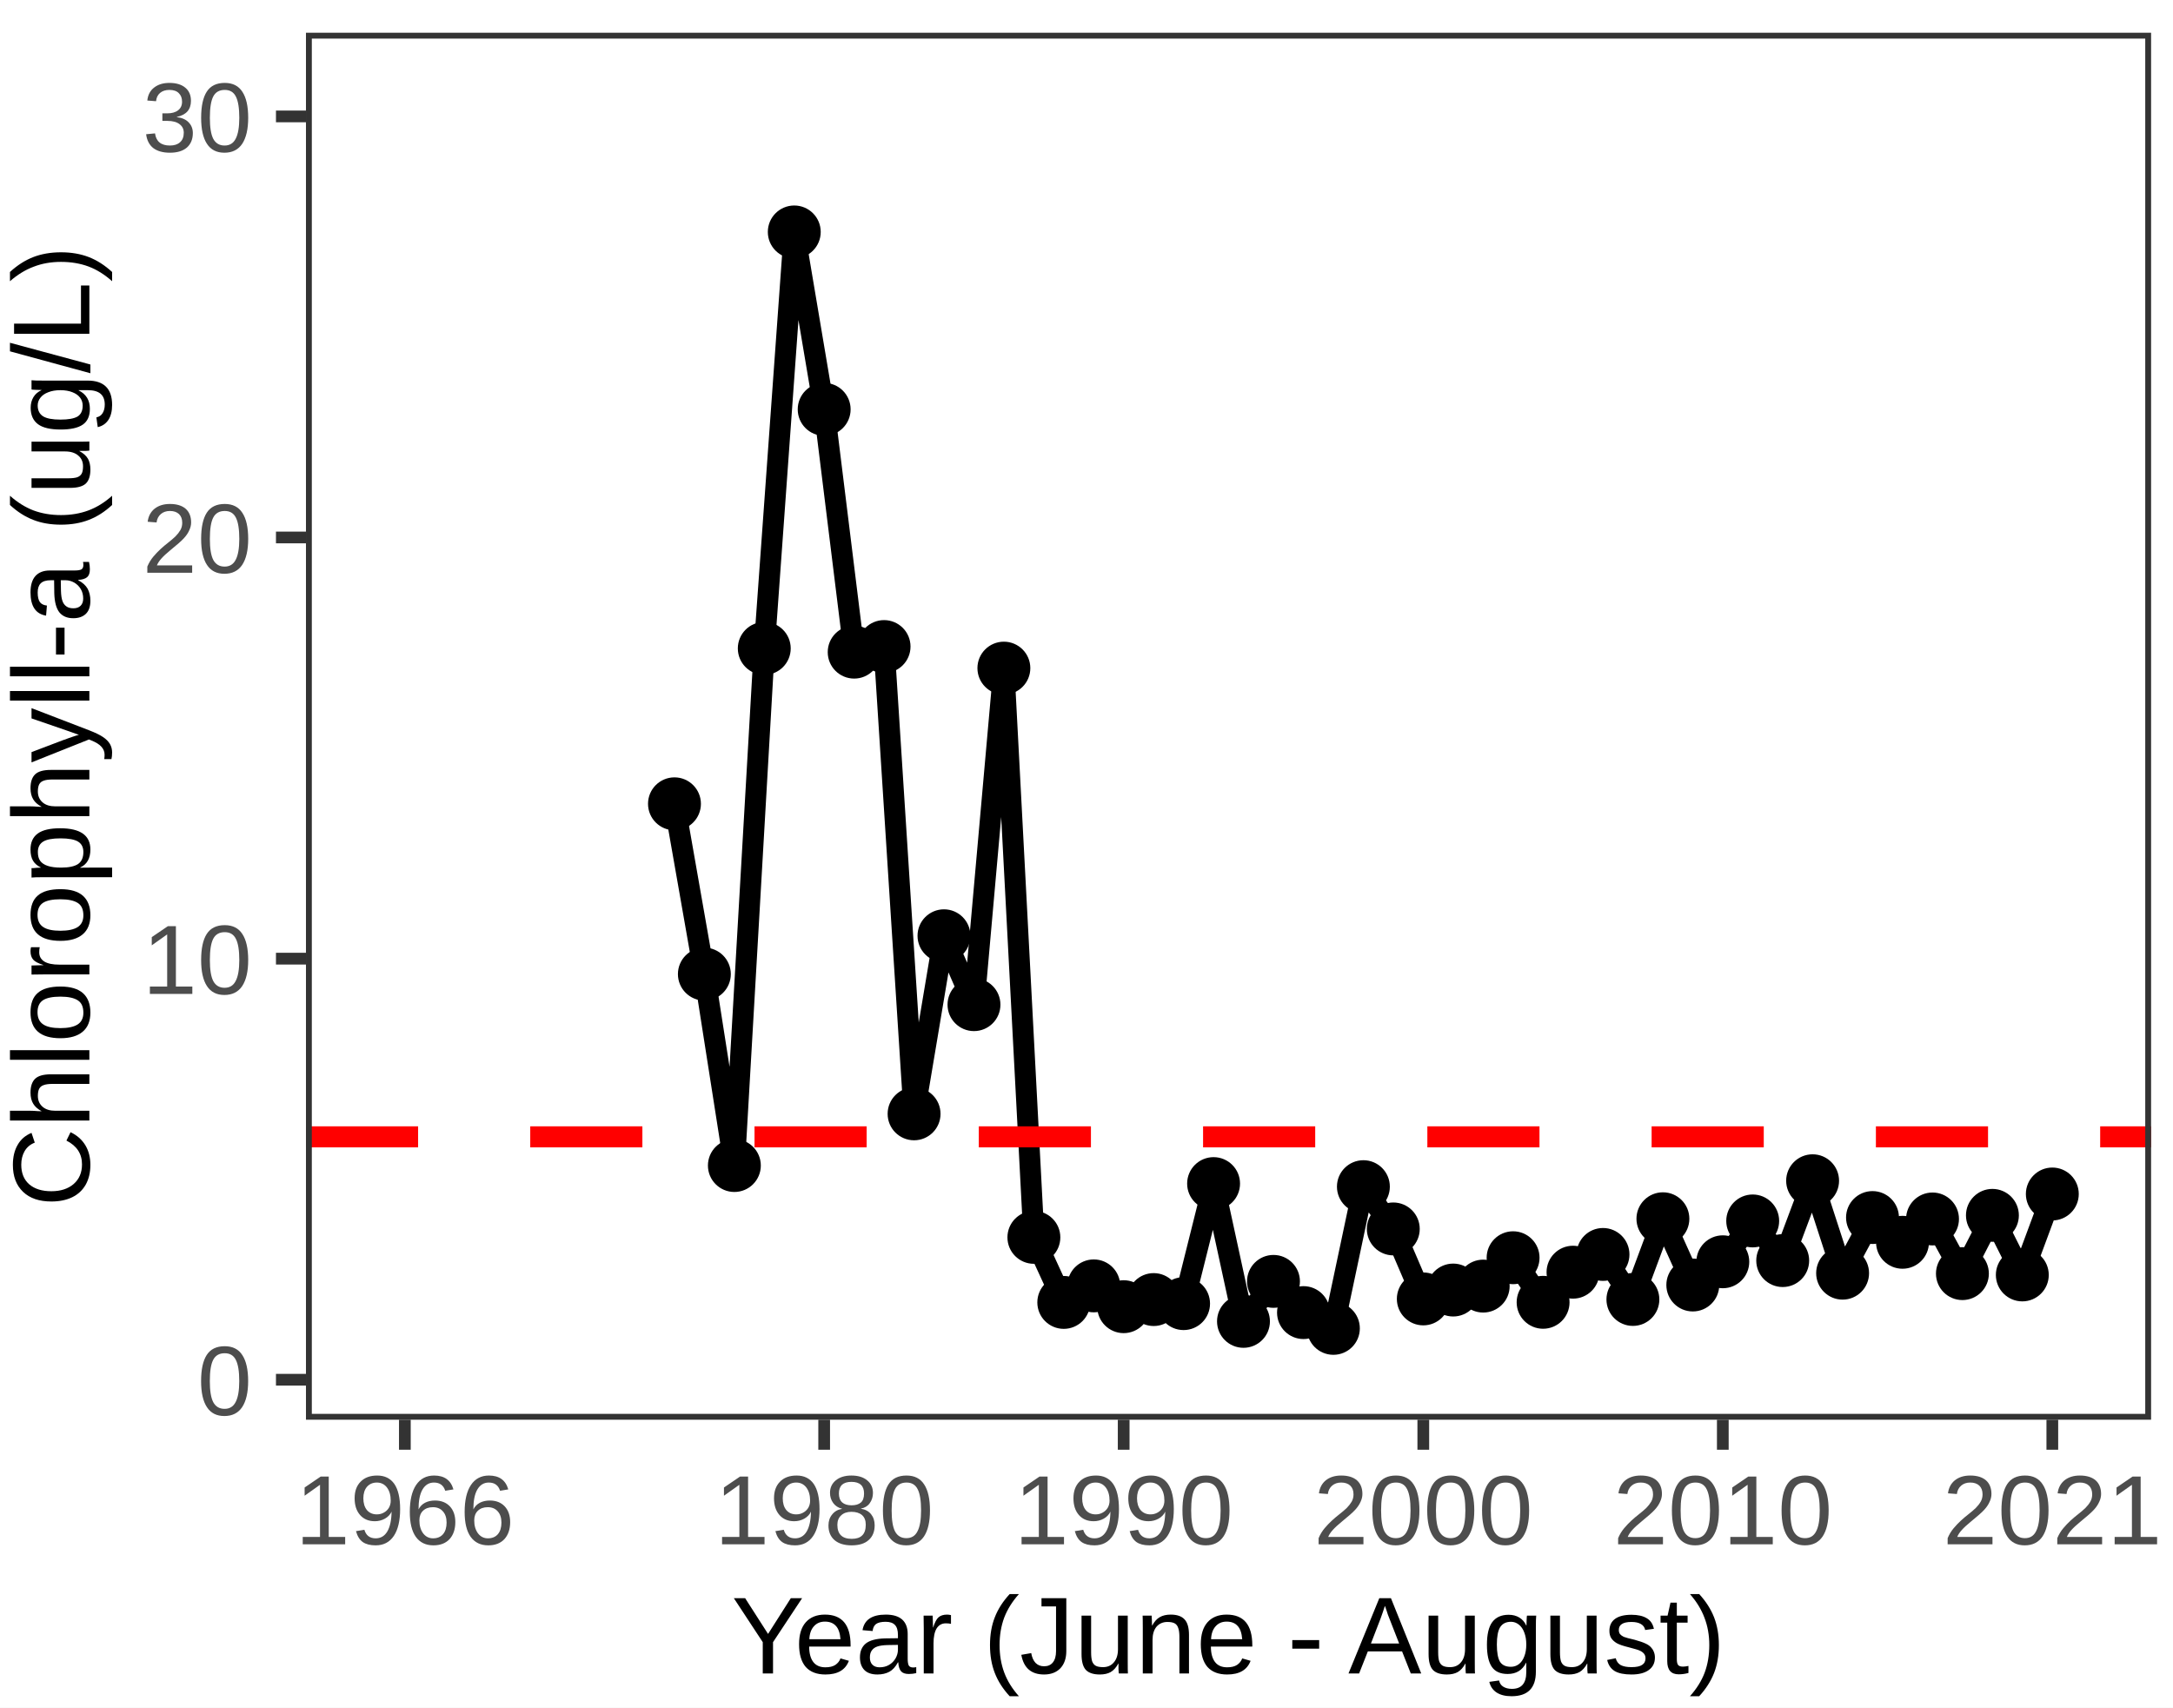
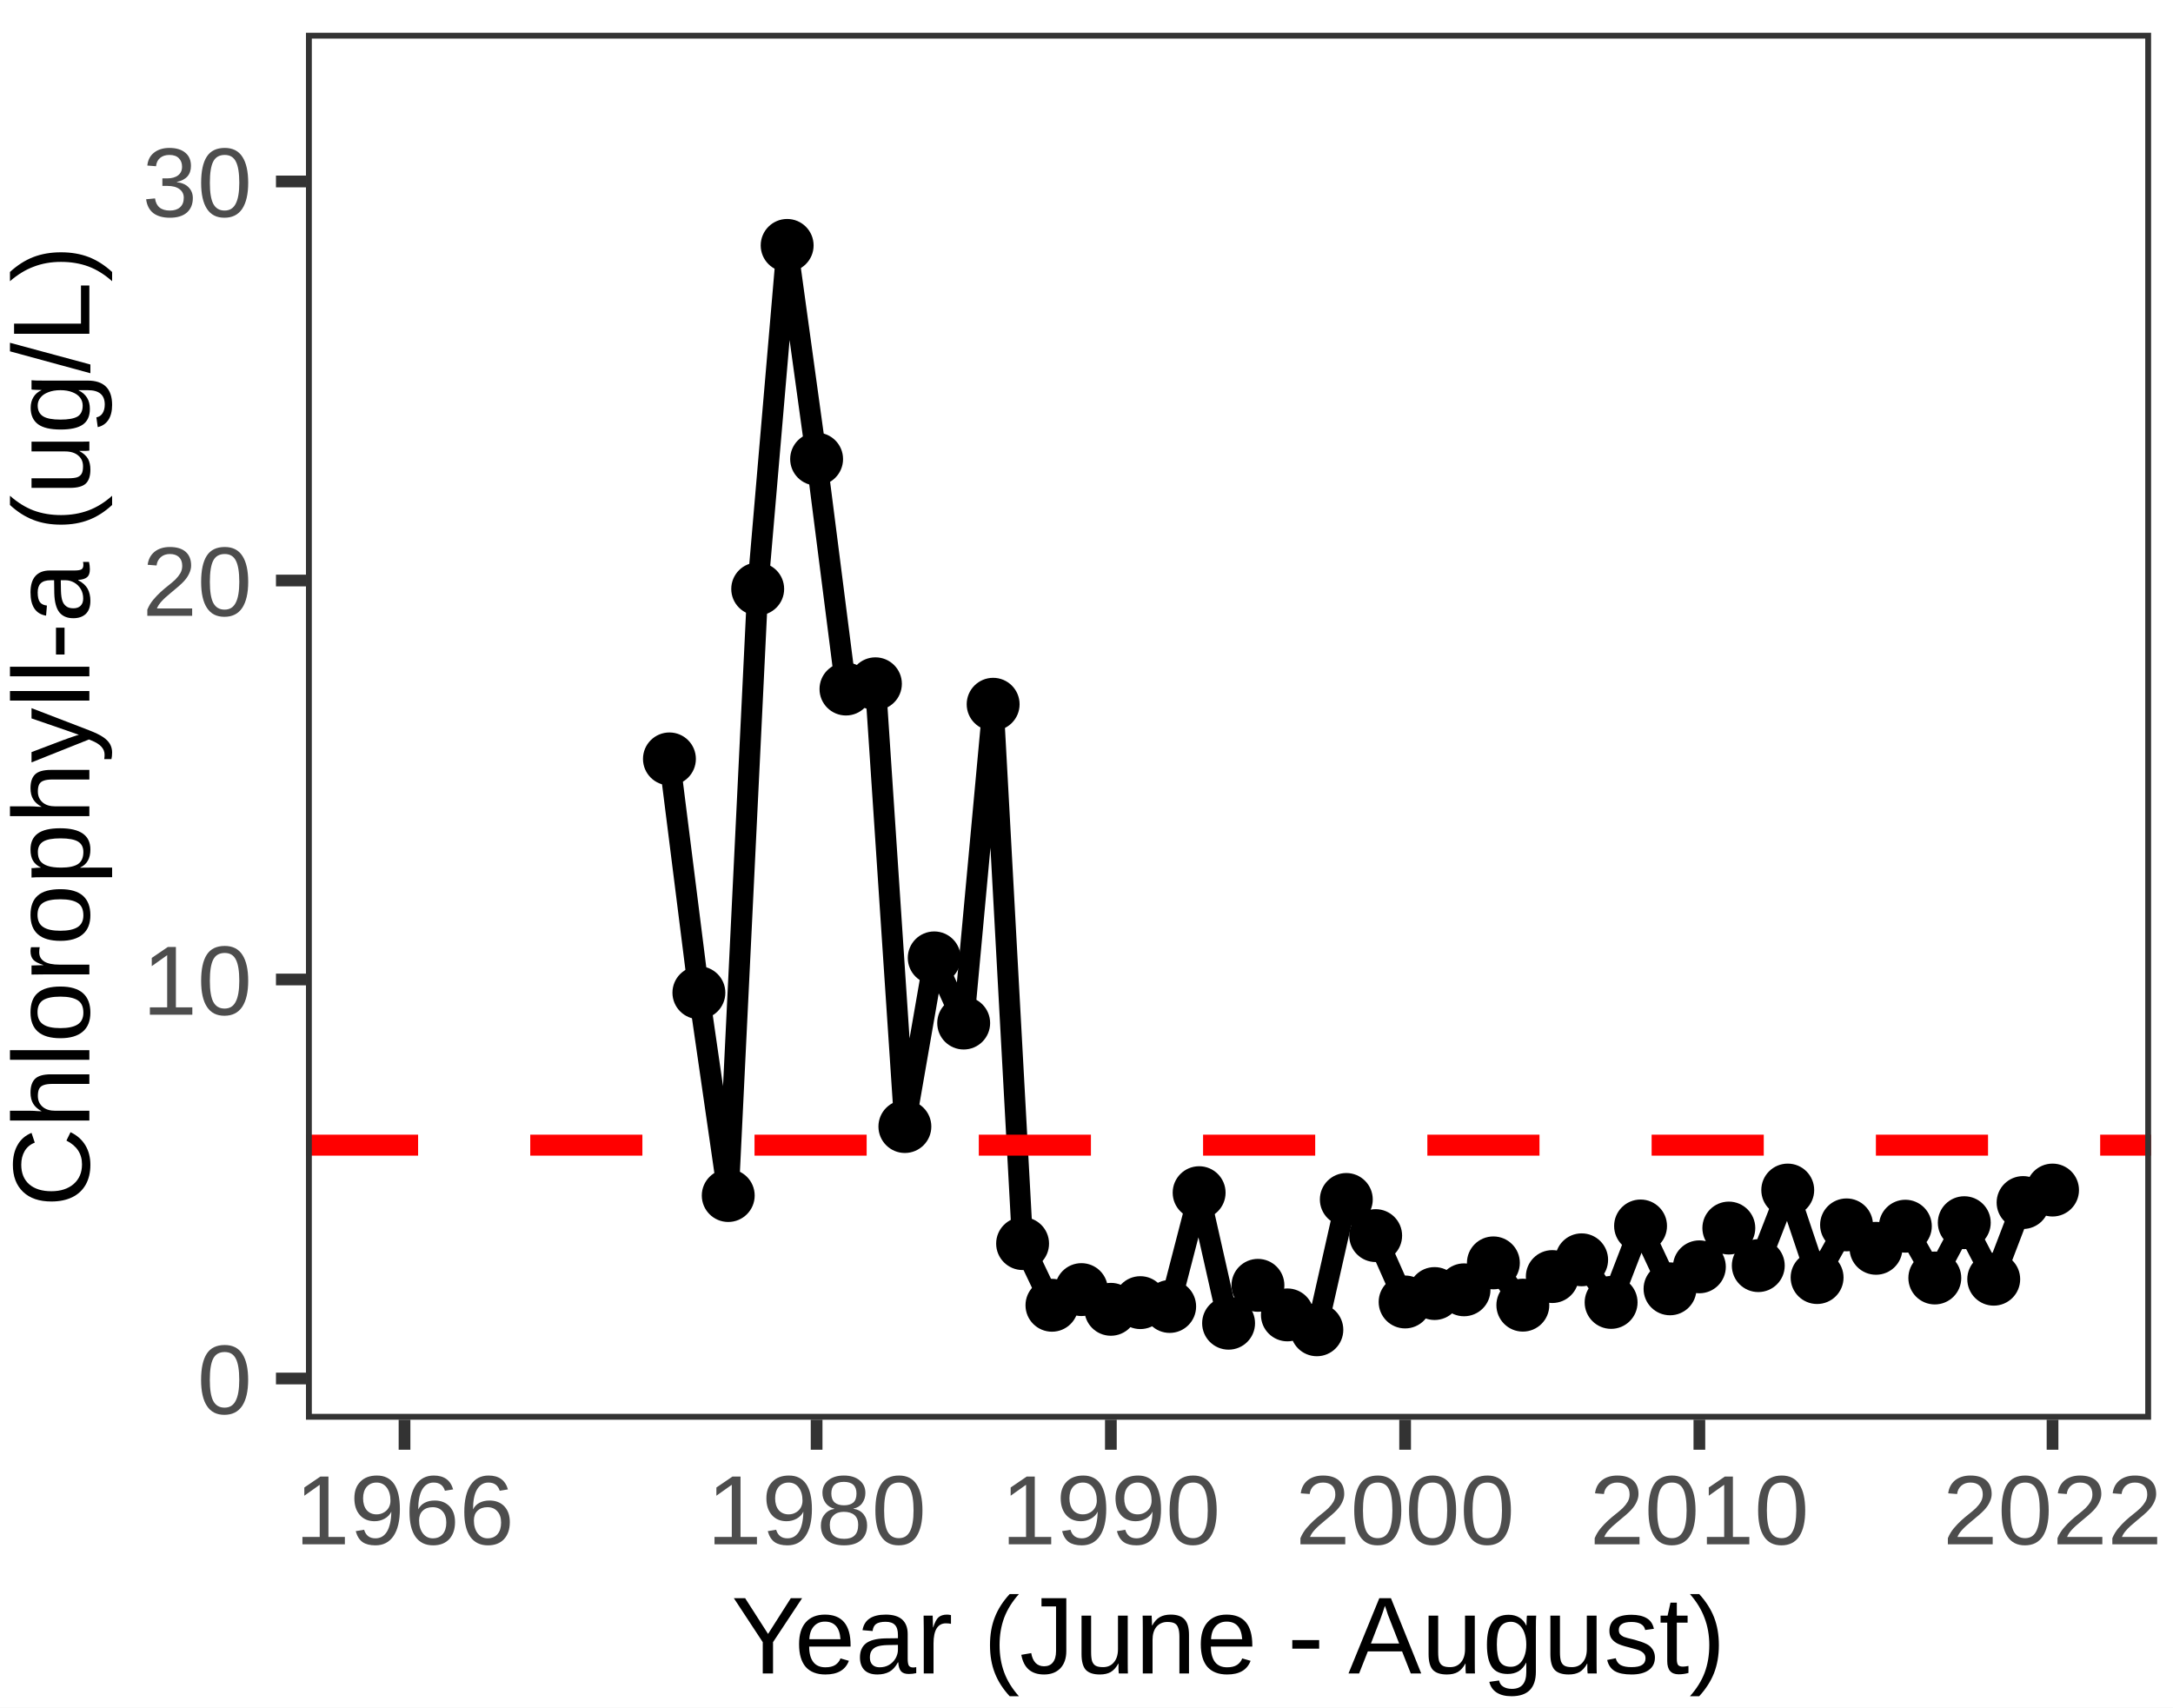
<svg xmlns="http://www.w3.org/2000/svg" class="svglite" width="198.43pt" height="155.91pt" viewBox="0 0 198.43 155.91">
  <defs>
    <style type="text/css">
    .svglite line, .svglite polyline, .svglite polygon, .svglite path, .svglite rect, .svglite circle {
      fill: none;
      stroke: #000000;
      stroke-linecap: round;
      stroke-linejoin: round;
      stroke-miterlimit: 10.00;
    }
    .svglite text {
      white-space: pre;
    }
  </style>
  </defs>
  <rect width="100%" height="100%" style="stroke: none; fill: #FFFFFF;" />
  <defs>
    <clipPath id="cpMC4wMHwxOTguNDN8MC4wMHwxNTUuOTE=">
      <rect x="0.00" y="0.00" width="198.43" height="155.91" />
    </clipPath>
  </defs>
  <g clip-path="url(#cpMC4wMHwxOTguNDN8MC4wMHwxNTUuOTE=)">
    <rect x="0.00" y="0.00" width="198.43" height="155.91" style="stroke-width: 1.07; stroke: #FFFFFF; fill: #FFFFFF;" />
  </g>
  <defs>
    <clipPath id="cpMjcuOTR8MTk2LjQzfDIuOTl8MTI5LjY0">
      <rect x="27.94" y="2.99" width="168.49" height="126.65" />
    </clipPath>
  </defs>
  <g clip-path="url(#cpMjcuOTR8MTk2LjQzfDIuOTl8MTI5LjY0)">
    <rect x="27.94" y="2.99" width="168.49" height="126.65" style="stroke-width: 1.07; stroke: none; fill: #FFFFFF;" />
-     <polyline points="61.59,73.40 64.32,88.95 67.06,106.43 69.79,59.21 72.53,21.18 75.26,37.38 78.00,59.55 80.73,59.04 83.47,101.71 86.20,85.45 88.94,91.74 91.67,61.01 94.41,112.99 97.14,118.93 99.88,117.42 102.61,119.32 105.35,118.67 108.08,119.04 110.82,108.08 113.55,120.66 116.29,117.01 119.03,119.86 121.76,121.30 124.50,108.36 127.23,112.22 129.97,118.61 132.70,117.80 135.44,117.44 138.17,114.85 140.91,118.92 143.64,116.17 146.38,114.55 149.11,118.66 151.85,111.29 154.58,117.34 157.32,115.22 160.05,111.49 162.79,115.11 165.52,107.82 168.26,116.26 170.99,111.18 173.73,113.44 176.47,111.31 179.20,116.30 181.94,110.98 184.67,116.42 187.41,109.03 " style="stroke-width: 1.92; stroke-linecap: butt;" />
-     <circle cx="61.59" cy="73.40" r="2.06" style="stroke-width: 0.71; fill: #000000;" />
-     <circle cx="64.32" cy="88.95" r="2.06" style="stroke-width: 0.71; fill: #000000;" />
-     <circle cx="67.06" cy="106.43" r="2.06" style="stroke-width: 0.71; fill: #000000;" />
-     <circle cx="69.79" cy="59.21" r="2.06" style="stroke-width: 0.71; fill: #000000;" />
-     <circle cx="72.53" cy="21.18" r="2.06" style="stroke-width: 0.71; fill: #000000;" />
-     <circle cx="75.26" cy="37.38" r="2.06" style="stroke-width: 0.71; fill: #000000;" />
-     <circle cx="78.00" cy="59.55" r="2.06" style="stroke-width: 0.71; fill: #000000;" />
-     <circle cx="80.73" cy="59.04" r="2.06" style="stroke-width: 0.71; fill: #000000;" />
-     <circle cx="83.47" cy="101.71" r="2.06" style="stroke-width: 0.71; fill: #000000;" />
-     <circle cx="86.20" cy="85.45" r="2.06" style="stroke-width: 0.71; fill: #000000;" />
-     <circle cx="88.94" cy="91.74" r="2.06" style="stroke-width: 0.71; fill: #000000;" />
-     <circle cx="91.67" cy="61.01" r="2.06" style="stroke-width: 0.71; fill: #000000;" />
-     <circle cx="94.41" cy="112.99" r="2.06" style="stroke-width: 0.71; fill: #000000;" />
-     <circle cx="97.14" cy="118.93" r="2.06" style="stroke-width: 0.71; fill: #000000;" />
-     <circle cx="99.88" cy="117.42" r="2.06" style="stroke-width: 0.71; fill: #000000;" />
-     <circle cx="102.61" cy="119.32" r="2.06" style="stroke-width: 0.71; fill: #000000;" />
-     <circle cx="105.35" cy="118.67" r="2.06" style="stroke-width: 0.71; fill: #000000;" />
-     <circle cx="108.08" cy="119.04" r="2.06" style="stroke-width: 0.71; fill: #000000;" />
-     <circle cx="110.82" cy="108.08" r="2.06" style="stroke-width: 0.71; fill: #000000;" />
-     <circle cx="113.55" cy="120.66" r="2.06" style="stroke-width: 0.71; fill: #000000;" />
-     <circle cx="116.29" cy="117.01" r="2.06" style="stroke-width: 0.71; fill: #000000;" />
-     <circle cx="119.03" cy="119.86" r="2.06" style="stroke-width: 0.71; fill: #000000;" />
-     <circle cx="121.76" cy="121.30" r="2.06" style="stroke-width: 0.71; fill: #000000;" />
-     <circle cx="124.50" cy="108.36" r="2.06" style="stroke-width: 0.71; fill: #000000;" />
-     <circle cx="127.23" cy="112.22" r="2.06" style="stroke-width: 0.71; fill: #000000;" />
-     <circle cx="129.97" cy="118.61" r="2.06" style="stroke-width: 0.71; fill: #000000;" />
-     <circle cx="132.70" cy="117.80" r="2.06" style="stroke-width: 0.71; fill: #000000;" />
-     <circle cx="135.44" cy="117.44" r="2.06" style="stroke-width: 0.71; fill: #000000;" />
-     <circle cx="138.17" cy="114.85" r="2.06" style="stroke-width: 0.71; fill: #000000;" />
-     <circle cx="140.91" cy="118.92" r="2.06" style="stroke-width: 0.71; fill: #000000;" />
-     <circle cx="143.64" cy="116.17" r="2.06" style="stroke-width: 0.71; fill: #000000;" />
-     <circle cx="146.38" cy="114.55" r="2.06" style="stroke-width: 0.71; fill: #000000;" />
-     <circle cx="149.11" cy="118.66" r="2.06" style="stroke-width: 0.71; fill: #000000;" />
-     <circle cx="151.85" cy="111.29" r="2.06" style="stroke-width: 0.71; fill: #000000;" />
-     <circle cx="154.58" cy="117.34" r="2.06" style="stroke-width: 0.71; fill: #000000;" />
-     <circle cx="157.32" cy="115.22" r="2.06" style="stroke-width: 0.71; fill: #000000;" />
-     <circle cx="160.05" cy="111.49" r="2.06" style="stroke-width: 0.71; fill: #000000;" />
-     <circle cx="162.79" cy="115.11" r="2.06" style="stroke-width: 0.71; fill: #000000;" />
-     <circle cx="165.52" cy="107.82" r="2.06" style="stroke-width: 0.71; fill: #000000;" />
-     <circle cx="168.26" cy="116.26" r="2.06" style="stroke-width: 0.71; fill: #000000;" />
-     <circle cx="170.99" cy="111.18" r="2.06" style="stroke-width: 0.71; fill: #000000;" />
-     <circle cx="173.73" cy="113.44" r="2.06" style="stroke-width: 0.71; fill: #000000;" />
-     <circle cx="176.47" cy="111.31" r="2.06" style="stroke-width: 0.71; fill: #000000;" />
-     <circle cx="179.20" cy="116.30" r="2.06" style="stroke-width: 0.71; fill: #000000;" />
-     <circle cx="181.94" cy="110.98" r="2.06" style="stroke-width: 0.71; fill: #000000;" />
-     <circle cx="184.67" cy="116.42" r="2.06" style="stroke-width: 0.71; fill: #000000;" />
-     <circle cx="187.41" cy="109.03" r="2.06" style="stroke-width: 0.71; fill: #000000;" />
-     <line x1="27.94" y1="103.81" x2="196.43" y2="103.81" style="stroke-width: 1.92; stroke: #FF0000; stroke-dasharray: 10.24,10.24; stroke-linecap: butt;" />
+     <polyline points="61.13,69.30 63.82,90.65 66.50,109.17 69.19,53.78 71.88,22.41 74.57,41.92 77.25,62.92 79.94,62.44 82.63,102.87 85.31,87.47 88.00,93.42 90.69,64.31 93.38,113.56 96.06,119.19 98.75,117.76 101.44,119.56 104.13,118.95 106.81,119.30 109.50,108.91 112.19,120.83 114.87,117.37 117.56,120.07 120.25,121.43 122.94,109.53 125.62,112.83 128.31,118.89 131.00,118.12 133.69,117.78 136.37,115.32 139.06,119.18 141.75,116.57 144.43,115.04 147.12,118.93 149.81,111.95 152.50,117.69 155.18,115.68 157.87,112.14 160.56,115.57 163.25,108.67 165.93,116.66 168.62,111.85 171.31,113.99 173.99,111.97 176.68,116.70 179.37,111.65 182.06,116.81 184.74,109.81 187.43,108.67 " style="stroke-width: 1.92; stroke-linecap: butt;" />
+     <circle cx="61.13" cy="69.30" r="2.06" style="stroke-width: 0.71; fill: #000000;" />
+     <circle cx="63.82" cy="90.65" r="2.06" style="stroke-width: 0.71; fill: #000000;" />
+     <circle cx="66.50" cy="109.17" r="2.06" style="stroke-width: 0.71; fill: #000000;" />
+     <circle cx="69.19" cy="53.78" r="2.06" style="stroke-width: 0.71; fill: #000000;" />
+     <circle cx="71.88" cy="22.41" r="2.06" style="stroke-width: 0.71; fill: #000000;" />
+     <circle cx="74.57" cy="41.92" r="2.06" style="stroke-width: 0.71; fill: #000000;" />
+     <circle cx="77.25" cy="62.92" r="2.06" style="stroke-width: 0.71; fill: #000000;" />
+     <circle cx="79.94" cy="62.44" r="2.06" style="stroke-width: 0.71; fill: #000000;" />
+     <circle cx="82.63" cy="102.87" r="2.06" style="stroke-width: 0.71; fill: #000000;" />
+     <circle cx="85.31" cy="87.47" r="2.06" style="stroke-width: 0.71; fill: #000000;" />
+     <circle cx="88.00" cy="93.42" r="2.06" style="stroke-width: 0.71; fill: #000000;" />
+     <circle cx="90.69" cy="64.31" r="2.06" style="stroke-width: 0.71; fill: #000000;" />
+     <circle cx="93.38" cy="113.56" r="2.06" style="stroke-width: 0.71; fill: #000000;" />
+     <circle cx="96.06" cy="119.19" r="2.06" style="stroke-width: 0.71; fill: #000000;" />
+     <circle cx="98.75" cy="117.76" r="2.06" style="stroke-width: 0.71; fill: #000000;" />
+     <circle cx="101.44" cy="119.56" r="2.06" style="stroke-width: 0.71; fill: #000000;" />
+     <circle cx="104.13" cy="118.95" r="2.06" style="stroke-width: 0.71; fill: #000000;" />
+     <circle cx="106.81" cy="119.30" r="2.06" style="stroke-width: 0.71; fill: #000000;" />
+     <circle cx="109.50" cy="108.91" r="2.06" style="stroke-width: 0.71; fill: #000000;" />
+     <circle cx="112.19" cy="120.83" r="2.06" style="stroke-width: 0.71; fill: #000000;" />
+     <circle cx="114.87" cy="117.37" r="2.06" style="stroke-width: 0.71; fill: #000000;" />
+     <circle cx="117.56" cy="120.07" r="2.06" style="stroke-width: 0.71; fill: #000000;" />
+     <circle cx="120.25" cy="121.43" r="2.06" style="stroke-width: 0.71; fill: #000000;" />
+     <circle cx="122.94" cy="109.53" r="2.06" style="stroke-width: 0.71; fill: #000000;" />
+     <circle cx="125.62" cy="112.83" r="2.06" style="stroke-width: 0.71; fill: #000000;" />
+     <circle cx="128.31" cy="118.89" r="2.06" style="stroke-width: 0.71; fill: #000000;" />
+     <circle cx="131.00" cy="118.12" r="2.06" style="stroke-width: 0.71; fill: #000000;" />
+     <circle cx="133.69" cy="117.78" r="2.06" style="stroke-width: 0.71; fill: #000000;" />
+     <circle cx="136.37" cy="115.32" r="2.06" style="stroke-width: 0.71; fill: #000000;" />
+     <circle cx="139.06" cy="119.18" r="2.06" style="stroke-width: 0.71; fill: #000000;" />
+     <circle cx="141.75" cy="116.57" r="2.06" style="stroke-width: 0.71; fill: #000000;" />
+     <circle cx="144.43" cy="115.04" r="2.06" style="stroke-width: 0.71; fill: #000000;" />
+     <circle cx="147.12" cy="118.93" r="2.06" style="stroke-width: 0.71; fill: #000000;" />
+     <circle cx="149.81" cy="111.95" r="2.06" style="stroke-width: 0.71; fill: #000000;" />
+     <circle cx="152.50" cy="117.69" r="2.06" style="stroke-width: 0.71; fill: #000000;" />
+     <circle cx="155.18" cy="115.68" r="2.06" style="stroke-width: 0.71; fill: #000000;" />
+     <circle cx="157.87" cy="112.14" r="2.06" style="stroke-width: 0.71; fill: #000000;" />
+     <circle cx="160.56" cy="115.57" r="2.06" style="stroke-width: 0.71; fill: #000000;" />
+     <circle cx="163.25" cy="108.67" r="2.06" style="stroke-width: 0.71; fill: #000000;" />
+     <circle cx="165.93" cy="116.66" r="2.06" style="stroke-width: 0.71; fill: #000000;" />
+     <circle cx="168.62" cy="111.85" r="2.06" style="stroke-width: 0.71; fill: #000000;" />
+     <circle cx="171.31" cy="113.99" r="2.06" style="stroke-width: 0.71; fill: #000000;" />
+     <circle cx="173.99" cy="111.97" r="2.06" style="stroke-width: 0.71; fill: #000000;" />
+     <circle cx="176.68" cy="116.70" r="2.06" style="stroke-width: 0.71; fill: #000000;" />
+     <circle cx="179.37" cy="111.65" r="2.06" style="stroke-width: 0.71; fill: #000000;" />
+     <circle cx="182.06" cy="116.81" r="2.06" style="stroke-width: 0.71; fill: #000000;" />
+     <circle cx="184.74" cy="109.81" r="2.06" style="stroke-width: 0.71; fill: #000000;" />
+     <circle cx="187.43" cy="108.67" r="2.06" style="stroke-width: 0.71; fill: #000000;" />
+     <line x1="27.94" y1="104.57" x2="196.43" y2="104.57" style="stroke-width: 1.92; stroke: #FF0000; stroke-dasharray: 10.24,10.24; stroke-linecap: butt;" />
    <rect x="27.94" y="2.99" width="168.49" height="126.65" style="stroke-width: 1.07; stroke: #333333;" />
  </g>
  <g clip-path="url(#cpMC4wMHwxOTguNDN8MC4wMHwxNTUuOTE=)">
-     <text x="23.01" y="129.21" text-anchor="end" style="font-size: 9.00px;fill: #4D4D4D; font-family: &quot;Arial&quot;;" textLength="5.00px" lengthAdjust="spacingAndGlyphs">0</text>
-     <text x="23.01" y="90.76" text-anchor="end" style="font-size: 9.00px;fill: #4D4D4D; font-family: &quot;Arial&quot;;" textLength="10.01px" lengthAdjust="spacingAndGlyphs">10</text>
-     <text x="23.01" y="52.30" text-anchor="end" style="font-size: 9.00px;fill: #4D4D4D; font-family: &quot;Arial&quot;;" textLength="10.01px" lengthAdjust="spacingAndGlyphs">20</text>
-     <text x="23.01" y="13.85" text-anchor="end" style="font-size: 9.00px;fill: #4D4D4D; font-family: &quot;Arial&quot;;" textLength="10.01px" lengthAdjust="spacingAndGlyphs">30</text>
-     <polyline points="25.20,125.99 27.94,125.99 " style="stroke-width: 1.07; stroke: #333333; stroke-linecap: butt;" />
-     <polyline points="25.20,87.54 27.94,87.54 " style="stroke-width: 1.07; stroke: #333333; stroke-linecap: butt;" />
-     <polyline points="25.20,49.08 27.94,49.08 " style="stroke-width: 1.07; stroke: #333333; stroke-linecap: butt;" />
-     <polyline points="25.20,10.63 27.94,10.63 " style="stroke-width: 1.07; stroke: #333333; stroke-linecap: butt;" />
-     <polyline points="36.97,132.38 36.97,129.64 " style="stroke-width: 1.07; stroke: #333333; stroke-linecap: butt;" />
-     <polyline points="75.26,132.38 75.26,129.64 " style="stroke-width: 1.07; stroke: #333333; stroke-linecap: butt;" />
-     <polyline points="102.61,132.38 102.61,129.64 " style="stroke-width: 1.07; stroke: #333333; stroke-linecap: butt;" />
-     <polyline points="129.97,132.38 129.97,129.64 " style="stroke-width: 1.07; stroke: #333333; stroke-linecap: butt;" />
-     <polyline points="157.32,132.38 157.32,129.64 " style="stroke-width: 1.07; stroke: #333333; stroke-linecap: butt;" />
-     <polyline points="187.41,132.38 187.41,129.64 " style="stroke-width: 1.07; stroke: #333333; stroke-linecap: butt;" />
-     <text x="36.97" y="141.02" text-anchor="middle" style="font-size: 9.00px;fill: #4D4D4D; font-family: &quot;Arial&quot;;" textLength="20.02px" lengthAdjust="spacingAndGlyphs">1966</text>
-     <text x="75.26" y="141.02" text-anchor="middle" style="font-size: 9.00px;fill: #4D4D4D; font-family: &quot;Arial&quot;;" textLength="20.02px" lengthAdjust="spacingAndGlyphs">1980</text>
-     <text x="102.61" y="141.02" text-anchor="middle" style="font-size: 9.00px;fill: #4D4D4D; font-family: &quot;Arial&quot;;" textLength="20.02px" lengthAdjust="spacingAndGlyphs">1990</text>
-     <text x="129.97" y="141.02" text-anchor="middle" style="font-size: 9.00px;fill: #4D4D4D; font-family: &quot;Arial&quot;;" textLength="20.02px" lengthAdjust="spacingAndGlyphs">2000</text>
-     <text x="157.32" y="141.02" text-anchor="middle" style="font-size: 9.00px;fill: #4D4D4D; font-family: &quot;Arial&quot;;" textLength="20.02px" lengthAdjust="spacingAndGlyphs">2010</text>
-     <text x="187.41" y="141.02" text-anchor="middle" style="font-size: 9.00px;fill: #4D4D4D; font-family: &quot;Arial&quot;;" textLength="20.02px" lengthAdjust="spacingAndGlyphs">2021</text>
+     <text x="23.01" y="129.10" text-anchor="end" style="font-size: 9.00px;fill: #4D4D4D; font-family: &quot;Arial&quot;;" textLength="5.00px" lengthAdjust="spacingAndGlyphs">0</text>
+     <text x="23.01" y="92.66" text-anchor="end" style="font-size: 9.00px;fill: #4D4D4D; font-family: &quot;Arial&quot;;" textLength="10.01px" lengthAdjust="spacingAndGlyphs">10</text>
+     <text x="23.01" y="56.23" text-anchor="end" style="font-size: 9.00px;fill: #4D4D4D; font-family: &quot;Arial&quot;;" textLength="10.01px" lengthAdjust="spacingAndGlyphs">20</text>
+     <text x="23.01" y="19.79" text-anchor="end" style="font-size: 9.00px;fill: #4D4D4D; font-family: &quot;Arial&quot;;" textLength="10.01px" lengthAdjust="spacingAndGlyphs">30</text>
+     <polyline points="25.20,125.88 27.94,125.88 " style="stroke-width: 1.07; stroke: #333333; stroke-linecap: butt;" />
+     <polyline points="25.20,89.44 27.94,89.44 " style="stroke-width: 1.07; stroke: #333333; stroke-linecap: butt;" />
+     <polyline points="25.20,53.01 27.94,53.01 " style="stroke-width: 1.07; stroke: #333333; stroke-linecap: butt;" />
+     <polyline points="25.20,16.57 27.94,16.57 " style="stroke-width: 1.07; stroke: #333333; stroke-linecap: butt;" />
+     <polyline points="36.94,132.38 36.94,129.64 " style="stroke-width: 1.07; stroke: #333333; stroke-linecap: butt;" />
+     <polyline points="74.57,132.38 74.57,129.64 " style="stroke-width: 1.07; stroke: #333333; stroke-linecap: butt;" />
+     <polyline points="101.44,132.38 101.44,129.64 " style="stroke-width: 1.07; stroke: #333333; stroke-linecap: butt;" />
+     <polyline points="128.31,132.38 128.31,129.64 " style="stroke-width: 1.07; stroke: #333333; stroke-linecap: butt;" />
+     <polyline points="155.18,132.38 155.18,129.64 " style="stroke-width: 1.07; stroke: #333333; stroke-linecap: butt;" />
+     <polyline points="187.43,132.38 187.43,129.64 " style="stroke-width: 1.07; stroke: #333333; stroke-linecap: butt;" />
+     <text x="36.94" y="141.02" text-anchor="middle" style="font-size: 9.00px;fill: #4D4D4D; font-family: &quot;Arial&quot;;" textLength="20.02px" lengthAdjust="spacingAndGlyphs">1966</text>
+     <text x="74.57" y="141.02" text-anchor="middle" style="font-size: 9.00px;fill: #4D4D4D; font-family: &quot;Arial&quot;;" textLength="20.02px" lengthAdjust="spacingAndGlyphs">1980</text>
+     <text x="101.44" y="141.02" text-anchor="middle" style="font-size: 9.00px;fill: #4D4D4D; font-family: &quot;Arial&quot;;" textLength="20.02px" lengthAdjust="spacingAndGlyphs">1990</text>
+     <text x="128.31" y="141.02" text-anchor="middle" style="font-size: 9.00px;fill: #4D4D4D; font-family: &quot;Arial&quot;;" textLength="20.02px" lengthAdjust="spacingAndGlyphs">2000</text>
+     <text x="155.18" y="141.02" text-anchor="middle" style="font-size: 9.00px;fill: #4D4D4D; font-family: &quot;Arial&quot;;" textLength="20.02px" lengthAdjust="spacingAndGlyphs">2010</text>
+     <text x="187.43" y="141.02" text-anchor="middle" style="font-size: 9.00px;fill: #4D4D4D; font-family: &quot;Arial&quot;;" textLength="20.02px" lengthAdjust="spacingAndGlyphs">2022</text>
    <text x="112.19" y="152.81" text-anchor="middle" style="font-size: 10.00px; font-family: &quot;Arial&quot;;" textLength="90.85px" lengthAdjust="spacingAndGlyphs">Year (June - August)</text>
    <text transform="translate(8.16,66.32) rotate(-90)" text-anchor="middle" style="font-size: 10.00px; font-family: &quot;Arial&quot;;" textLength="87.88px" lengthAdjust="spacingAndGlyphs">Chlorophyll-a (ug/L)</text>
  </g>
</svg>
